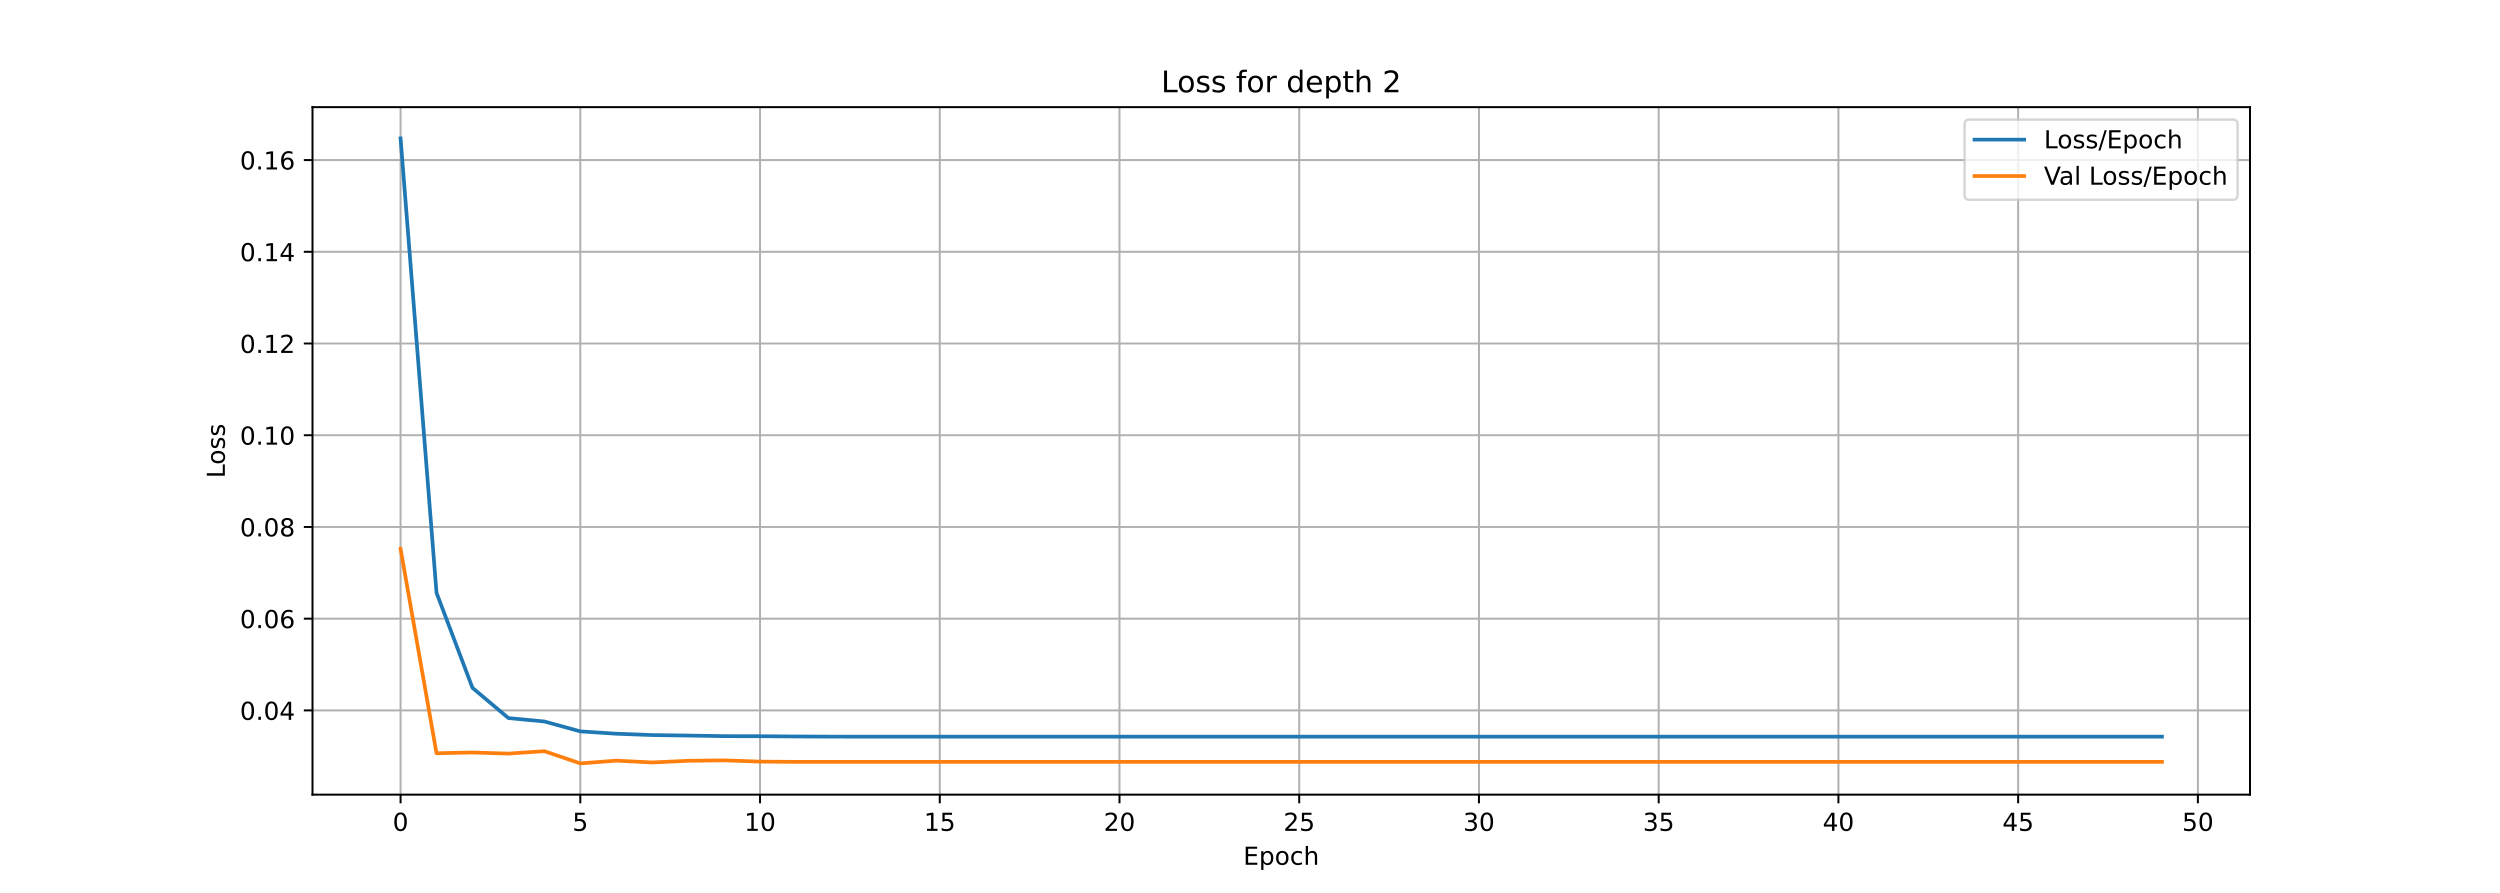
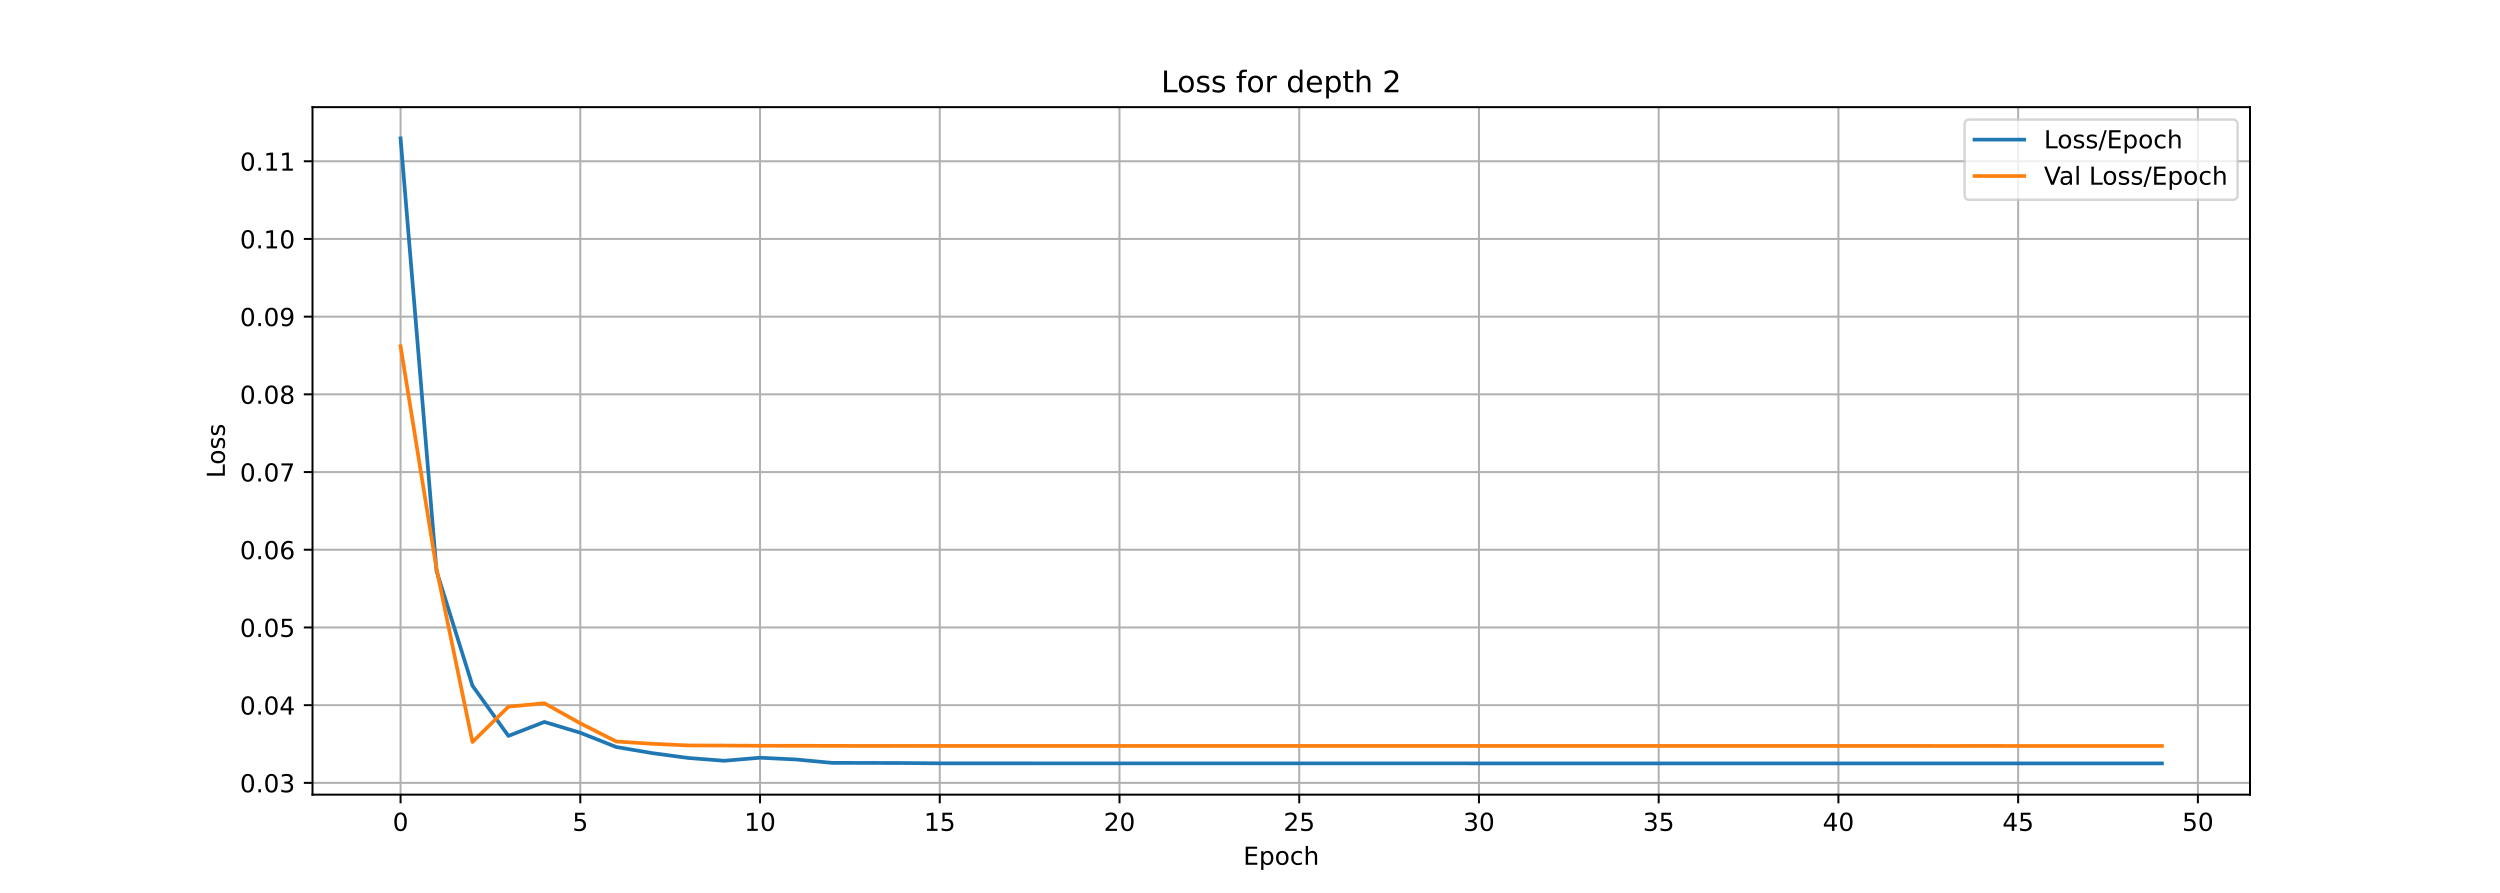
<svg xmlns="http://www.w3.org/2000/svg" xmlns:xlink="http://www.w3.org/1999/xlink" width="1008pt" height="360pt" viewBox="0 0 1008 360" version="1.1">
  <defs>
    <style type="text/css">*{stroke-linejoin: round; stroke-linecap: butt}</style>
  </defs>
  <g id="figure_1">
    <g id="patch_1">
      <path d="M 0 360  L 1008 360  L 1008 0  L 0 0  z " style="fill: #ffffff" />
    </g>
    <g id="axes_1">
      <g id="patch_2">
        <path d="M 126 320.4  L 907.2 320.4  L 907.2 43.2  L 126 43.2  z " style="fill: #ffffff" />
      </g>
      <g id="matplotlib.axis_1">
        <g id="xtick_1">
          <g id="line2d_1">
-             <path d="M 161.509 320.4  L 161.509 43.2  " clip-path="url(#p745e02b1ac)" style="fill: none; stroke: #b0b0b0; stroke-width: 0.8; stroke-linecap: square" />
+             <path d="M 161.509 320.4  L 161.509 43.2  " clip-path="url(#p7b2d367029)" style="fill: none; stroke: #b0b0b0; stroke-width: 0.8; stroke-linecap: square" />
          </g>
          <g id="line2d_2">
            <defs>
-               <path id="m4fbc76341f" d="M 0 0  L 0 3.5  " style="stroke: #000000; stroke-width: 0.8" />
+               <path id="m8c1af559a9" d="M 0 0  L 0 3.5  " style="stroke: #000000; stroke-width: 0.8" />
            </defs>
            <g>
-               <use xlink:href="#m4fbc76341f" x="161.509" y="320.4" style="stroke: #000000; stroke-width: 0.8" />
+               <use xlink:href="#m8c1af559a9" x="161.509" y="320.4" style="stroke: #000000; stroke-width: 0.8" />
            </g>
          </g>
          <g id="text_1">
            <g transform="translate(158.3278 334.9984) scale(0.1 -0.1)">
              <defs>
                <path id="DejaVuSans-30" d="M 2034 4250  Q 1547 4250 1301 3770  Q 1056 3291 1056 2328  Q 1056 1369 1301 889  Q 1547 409 2034 409  Q 2525 409 2770 889  Q 3016 1369 3016 2328  Q 3016 3291 2770 3770  Q 2525 4250 2034 4250  z M 2034 4750  Q 2819 4750 3233 4129  Q 3647 3509 3647 2328  Q 3647 1150 3233 529  Q 2819 -91 2034 -91  Q 1250 -91 836 529  Q 422 1150 422 2328  Q 422 3509 836 4129  Q 1250 4750 2034 4750  z " transform="scale(0.015625)" />
              </defs>
              <use xlink:href="#DejaVuSans-30" />
            </g>
          </g>
        </g>
        <g id="xtick_2">
          <g id="line2d_3">
-             <path d="M 233.977 320.4  L 233.977 43.2  " clip-path="url(#p745e02b1ac)" style="fill: none; stroke: #b0b0b0; stroke-width: 0.8; stroke-linecap: square" />
+             <path d="M 233.977 320.4  L 233.977 43.2  " clip-path="url(#p7b2d367029)" style="fill: none; stroke: #b0b0b0; stroke-width: 0.8; stroke-linecap: square" />
          </g>
          <g id="line2d_4">
            <g>
-               <use xlink:href="#m4fbc76341f" x="233.977" y="320.4" style="stroke: #000000; stroke-width: 0.8" />
+               <use xlink:href="#m8c1af559a9" x="233.977" y="320.4" style="stroke: #000000; stroke-width: 0.8" />
            </g>
          </g>
          <g id="text_2">
            <g transform="translate(230.7954 334.9984) scale(0.1 -0.1)">
              <defs>
                <path id="DejaVuSans-35" d="M 691 4666  L 3169 4666  L 3169 4134  L 1269 4134  L 1269 2991  Q 1406 3038 1543 3061  Q 1681 3084 1819 3084  Q 2600 3084 3056 2656  Q 3513 2228 3513 1497  Q 3513 744 3044 326  Q 2575 -91 1722 -91  Q 1428 -91 1123 -41  Q 819 9 494 109  L 494 744  Q 775 591 1075 516  Q 1375 441 1709 441  Q 2250 441 2565 725  Q 2881 1009 2881 1497  Q 2881 1984 2565 2268  Q 2250 2553 1709 2553  Q 1456 2553 1204 2497  Q 953 2441 691 2322  L 691 4666  z " transform="scale(0.015625)" />
              </defs>
              <use xlink:href="#DejaVuSans-35" />
            </g>
          </g>
        </g>
        <g id="xtick_3">
          <g id="line2d_5">
-             <path d="M 306.444 320.4  L 306.444 43.2  " clip-path="url(#p745e02b1ac)" style="fill: none; stroke: #b0b0b0; stroke-width: 0.8; stroke-linecap: square" />
+             <path d="M 306.444 320.4  L 306.444 43.2  " clip-path="url(#p7b2d367029)" style="fill: none; stroke: #b0b0b0; stroke-width: 0.8; stroke-linecap: square" />
          </g>
          <g id="line2d_6">
            <g>
-               <use xlink:href="#m4fbc76341f" x="306.444" y="320.4" style="stroke: #000000; stroke-width: 0.8" />
+               <use xlink:href="#m8c1af559a9" x="306.444" y="320.4" style="stroke: #000000; stroke-width: 0.8" />
            </g>
          </g>
          <g id="text_3">
            <g transform="translate(300.0817 334.9984) scale(0.1 -0.1)">
              <defs>
                <path id="DejaVuSans-31" d="M 794 531  L 1825 531  L 1825 4091  L 703 3866  L 703 4441  L 1819 4666  L 2450 4666  L 2450 531  L 3481 531  L 3481 0  L 794 0  L 794 531  z " transform="scale(0.015625)" />
              </defs>
              <use xlink:href="#DejaVuSans-31" />
              <use xlink:href="#DejaVuSans-30" x="63.623" />
            </g>
          </g>
        </g>
        <g id="xtick_4">
          <g id="line2d_7">
-             <path d="M 378.912 320.4  L 378.912 43.2  " clip-path="url(#p745e02b1ac)" style="fill: none; stroke: #b0b0b0; stroke-width: 0.8; stroke-linecap: square" />
+             <path d="M 378.912 320.4  L 378.912 43.2  " clip-path="url(#p7b2d367029)" style="fill: none; stroke: #b0b0b0; stroke-width: 0.8; stroke-linecap: square" />
          </g>
          <g id="line2d_8">
            <g>
-               <use xlink:href="#m4fbc76341f" x="378.912" y="320.4" style="stroke: #000000; stroke-width: 0.8" />
+               <use xlink:href="#m8c1af559a9" x="378.912" y="320.4" style="stroke: #000000; stroke-width: 0.8" />
            </g>
          </g>
          <g id="text_4">
            <g transform="translate(372.5492 334.9984) scale(0.1 -0.1)">
              <use xlink:href="#DejaVuSans-31" />
              <use xlink:href="#DejaVuSans-35" x="63.623" />
            </g>
          </g>
        </g>
        <g id="xtick_5">
          <g id="line2d_9">
-             <path d="M 451.379 320.4  L 451.379 43.2  " clip-path="url(#p745e02b1ac)" style="fill: none; stroke: #b0b0b0; stroke-width: 0.8; stroke-linecap: square" />
+             <path d="M 451.379 320.4  L 451.379 43.2  " clip-path="url(#p7b2d367029)" style="fill: none; stroke: #b0b0b0; stroke-width: 0.8; stroke-linecap: square" />
          </g>
          <g id="line2d_10">
            <g>
-               <use xlink:href="#m4fbc76341f" x="451.379" y="320.4" style="stroke: #000000; stroke-width: 0.8" />
+               <use xlink:href="#m8c1af559a9" x="451.379" y="320.4" style="stroke: #000000; stroke-width: 0.8" />
            </g>
          </g>
          <g id="text_5">
            <g transform="translate(445.0167 334.9984) scale(0.1 -0.1)">
              <defs>
                <path id="DejaVuSans-32" d="M 1228 531  L 3431 531  L 3431 0  L 469 0  L 469 531  Q 828 903 1448 1529  Q 2069 2156 2228 2338  Q 2531 2678 2651 2914  Q 2772 3150 2772 3378  Q 2772 3750 2511 3984  Q 2250 4219 1831 4219  Q 1534 4219 1204 4116  Q 875 4013 500 3803  L 500 4441  Q 881 4594 1212 4672  Q 1544 4750 1819 4750  Q 2544 4750 2975 4387  Q 3406 4025 3406 3419  Q 3406 3131 3298 2873  Q 3191 2616 2906 2266  Q 2828 2175 2409 1742  Q 1991 1309 1228 531  z " transform="scale(0.015625)" />
              </defs>
              <use xlink:href="#DejaVuSans-32" />
              <use xlink:href="#DejaVuSans-30" x="63.623" />
            </g>
          </g>
        </g>
        <g id="xtick_6">
          <g id="line2d_11">
-             <path d="M 523.847 320.4  L 523.847 43.2  " clip-path="url(#p745e02b1ac)" style="fill: none; stroke: #b0b0b0; stroke-width: 0.8; stroke-linecap: square" />
+             <path d="M 523.847 320.4  L 523.847 43.2  " clip-path="url(#p7b2d367029)" style="fill: none; stroke: #b0b0b0; stroke-width: 0.8; stroke-linecap: square" />
          </g>
          <g id="line2d_12">
            <g>
-               <use xlink:href="#m4fbc76341f" x="523.847" y="320.4" style="stroke: #000000; stroke-width: 0.8" />
+               <use xlink:href="#m8c1af559a9" x="523.847" y="320.4" style="stroke: #000000; stroke-width: 0.8" />
            </g>
          </g>
          <g id="text_6">
            <g transform="translate(517.4843 334.9984) scale(0.1 -0.1)">
              <use xlink:href="#DejaVuSans-32" />
              <use xlink:href="#DejaVuSans-35" x="63.623" />
            </g>
          </g>
        </g>
        <g id="xtick_7">
          <g id="line2d_13">
-             <path d="M 596.314 320.4  L 596.314 43.2  " clip-path="url(#p745e02b1ac)" style="fill: none; stroke: #b0b0b0; stroke-width: 0.8; stroke-linecap: square" />
+             <path d="M 596.314 320.4  L 596.314 43.2  " clip-path="url(#p7b2d367029)" style="fill: none; stroke: #b0b0b0; stroke-width: 0.8; stroke-linecap: square" />
          </g>
          <g id="line2d_14">
            <g>
-               <use xlink:href="#m4fbc76341f" x="596.314" y="320.4" style="stroke: #000000; stroke-width: 0.8" />
+               <use xlink:href="#m8c1af559a9" x="596.314" y="320.4" style="stroke: #000000; stroke-width: 0.8" />
            </g>
          </g>
          <g id="text_7">
            <g transform="translate(589.9518 334.9984) scale(0.1 -0.1)">
              <defs>
                <path id="DejaVuSans-33" d="M 2597 2516  Q 3050 2419 3304 2112  Q 3559 1806 3559 1356  Q 3559 666 3084 287  Q 2609 -91 1734 -91  Q 1441 -91 1130 -33  Q 819 25 488 141  L 488 750  Q 750 597 1062 519  Q 1375 441 1716 441  Q 2309 441 2620 675  Q 2931 909 2931 1356  Q 2931 1769 2642 2001  Q 2353 2234 1838 2234  L 1294 2234  L 1294 2753  L 1863 2753  Q 2328 2753 2575 2939  Q 2822 3125 2822 3475  Q 2822 3834 2567 4026  Q 2313 4219 1838 4219  Q 1578 4219 1281 4162  Q 984 4106 628 3988  L 628 4550  Q 988 4650 1302 4700  Q 1616 4750 1894 4750  Q 2613 4750 3031 4423  Q 3450 4097 3450 3541  Q 3450 3153 3228 2886  Q 3006 2619 2597 2516  z " transform="scale(0.015625)" />
              </defs>
              <use xlink:href="#DejaVuSans-33" />
              <use xlink:href="#DejaVuSans-30" x="63.623" />
            </g>
          </g>
        </g>
        <g id="xtick_8">
          <g id="line2d_15">
-             <path d="M 668.782 320.4  L 668.782 43.2  " clip-path="url(#p745e02b1ac)" style="fill: none; stroke: #b0b0b0; stroke-width: 0.8; stroke-linecap: square" />
+             <path d="M 668.782 320.4  L 668.782 43.2  " clip-path="url(#p7b2d367029)" style="fill: none; stroke: #b0b0b0; stroke-width: 0.8; stroke-linecap: square" />
          </g>
          <g id="line2d_16">
            <g>
-               <use xlink:href="#m4fbc76341f" x="668.782" y="320.4" style="stroke: #000000; stroke-width: 0.8" />
+               <use xlink:href="#m8c1af559a9" x="668.782" y="320.4" style="stroke: #000000; stroke-width: 0.8" />
            </g>
          </g>
          <g id="text_8">
            <g transform="translate(662.4193 334.9984) scale(0.1 -0.1)">
              <use xlink:href="#DejaVuSans-33" />
              <use xlink:href="#DejaVuSans-35" x="63.623" />
            </g>
          </g>
        </g>
        <g id="xtick_9">
          <g id="line2d_17">
-             <path d="M 741.249 320.4  L 741.249 43.2  " clip-path="url(#p745e02b1ac)" style="fill: none; stroke: #b0b0b0; stroke-width: 0.8; stroke-linecap: square" />
+             <path d="M 741.249 320.4  L 741.249 43.2  " clip-path="url(#p7b2d367029)" style="fill: none; stroke: #b0b0b0; stroke-width: 0.8; stroke-linecap: square" />
          </g>
          <g id="line2d_18">
            <g>
-               <use xlink:href="#m4fbc76341f" x="741.249" y="320.4" style="stroke: #000000; stroke-width: 0.8" />
+               <use xlink:href="#m8c1af559a9" x="741.249" y="320.4" style="stroke: #000000; stroke-width: 0.8" />
            </g>
          </g>
          <g id="text_9">
            <g transform="translate(734.8869 334.9984) scale(0.1 -0.1)">
              <defs>
                <path id="DejaVuSans-34" d="M 2419 4116  L 825 1625  L 2419 1625  L 2419 4116  z M 2253 4666  L 3047 4666  L 3047 1625  L 3713 1625  L 3713 1100  L 3047 1100  L 3047 0  L 2419 0  L 2419 1100  L 313 1100  L 313 1709  L 2253 4666  z " transform="scale(0.015625)" />
              </defs>
              <use xlink:href="#DejaVuSans-34" />
              <use xlink:href="#DejaVuSans-30" x="63.623" />
            </g>
          </g>
        </g>
        <g id="xtick_10">
          <g id="line2d_19">
-             <path d="M 813.717 320.4  L 813.717 43.2  " clip-path="url(#p745e02b1ac)" style="fill: none; stroke: #b0b0b0; stroke-width: 0.8; stroke-linecap: square" />
+             <path d="M 813.717 320.4  L 813.717 43.2  " clip-path="url(#p7b2d367029)" style="fill: none; stroke: #b0b0b0; stroke-width: 0.8; stroke-linecap: square" />
          </g>
          <g id="line2d_20">
            <g>
-               <use xlink:href="#m4fbc76341f" x="813.717" y="320.4" style="stroke: #000000; stroke-width: 0.8" />
+               <use xlink:href="#m8c1af559a9" x="813.717" y="320.4" style="stroke: #000000; stroke-width: 0.8" />
            </g>
          </g>
          <g id="text_10">
            <g transform="translate(807.3544 334.9984) scale(0.1 -0.1)">
              <use xlink:href="#DejaVuSans-34" />
              <use xlink:href="#DejaVuSans-35" x="63.623" />
            </g>
          </g>
        </g>
        <g id="xtick_11">
          <g id="line2d_21">
-             <path d="M 886.184 320.4  L 886.184 43.2  " clip-path="url(#p745e02b1ac)" style="fill: none; stroke: #b0b0b0; stroke-width: 0.8; stroke-linecap: square" />
+             <path d="M 886.184 320.4  L 886.184 43.2  " clip-path="url(#p7b2d367029)" style="fill: none; stroke: #b0b0b0; stroke-width: 0.8; stroke-linecap: square" />
          </g>
          <g id="line2d_22">
            <g>
-               <use xlink:href="#m4fbc76341f" x="886.184" y="320.4" style="stroke: #000000; stroke-width: 0.8" />
+               <use xlink:href="#m8c1af559a9" x="886.184" y="320.4" style="stroke: #000000; stroke-width: 0.8" />
            </g>
          </g>
          <g id="text_11">
            <g transform="translate(879.8219 334.9984) scale(0.1 -0.1)">
              <use xlink:href="#DejaVuSans-35" />
              <use xlink:href="#DejaVuSans-30" x="63.623" />
            </g>
          </g>
        </g>
        <g id="text_12">
          <g transform="translate(501.2891 348.6766) scale(0.1 -0.1)">
            <defs>
              <path id="DejaVuSans-45" d="M 628 4666  L 3578 4666  L 3578 4134  L 1259 4134  L 1259 2753  L 3481 2753  L 3481 2222  L 1259 2222  L 1259 531  L 3634 531  L 3634 0  L 628 0  L 628 4666  z " transform="scale(0.015625)" />
              <path id="DejaVuSans-70" d="M 1159 525  L 1159 -1331  L 581 -1331  L 581 3500  L 1159 3500  L 1159 2969  Q 1341 3281 1617 3432  Q 1894 3584 2278 3584  Q 2916 3584 3314 3078  Q 3713 2572 3713 1747  Q 3713 922 3314 415  Q 2916 -91 2278 -91  Q 1894 -91 1617 61  Q 1341 213 1159 525  z M 3116 1747  Q 3116 2381 2855 2742  Q 2594 3103 2138 3103  Q 1681 3103 1420 2742  Q 1159 2381 1159 1747  Q 1159 1113 1420 752  Q 1681 391 2138 391  Q 2594 391 2855 752  Q 3116 1113 3116 1747  z " transform="scale(0.015625)" />
              <path id="DejaVuSans-6f" d="M 1959 3097  Q 1497 3097 1228 2736  Q 959 2375 959 1747  Q 959 1119 1226 758  Q 1494 397 1959 397  Q 2419 397 2687 759  Q 2956 1122 2956 1747  Q 2956 2369 2687 2733  Q 2419 3097 1959 3097  z M 1959 3584  Q 2709 3584 3137 3096  Q 3566 2609 3566 1747  Q 3566 888 3137 398  Q 2709 -91 1959 -91  Q 1206 -91 779 398  Q 353 888 353 1747  Q 353 2609 779 3096  Q 1206 3584 1959 3584  z " transform="scale(0.015625)" />
              <path id="DejaVuSans-63" d="M 3122 3366  L 3122 2828  Q 2878 2963 2633 3030  Q 2388 3097 2138 3097  Q 1578 3097 1268 2742  Q 959 2388 959 1747  Q 959 1106 1268 751  Q 1578 397 2138 397  Q 2388 397 2633 464  Q 2878 531 3122 666  L 3122 134  Q 2881 22 2623 -34  Q 2366 -91 2075 -91  Q 1284 -91 818 406  Q 353 903 353 1747  Q 353 2603 823 3093  Q 1294 3584 2113 3584  Q 2378 3584 2631 3529  Q 2884 3475 3122 3366  z " transform="scale(0.015625)" />
              <path id="DejaVuSans-68" d="M 3513 2113  L 3513 0  L 2938 0  L 2938 2094  Q 2938 2591 2744 2837  Q 2550 3084 2163 3084  Q 1697 3084 1428 2787  Q 1159 2491 1159 1978  L 1159 0  L 581 0  L 581 4863  L 1159 4863  L 1159 2956  Q 1366 3272 1645 3428  Q 1925 3584 2291 3584  Q 2894 3584 3203 3211  Q 3513 2838 3513 2113  z " transform="scale(0.015625)" />
            </defs>
            <use xlink:href="#DejaVuSans-45" />
            <use xlink:href="#DejaVuSans-70" x="63.184" />
            <use xlink:href="#DejaVuSans-6f" x="126.66" />
            <use xlink:href="#DejaVuSans-63" x="187.842" />
            <use xlink:href="#DejaVuSans-68" x="242.822" />
          </g>
        </g>
      </g>
      <g id="matplotlib.axis_2">
        <g id="ytick_1">
          <g id="line2d_23">
-             <path d="M 126 286.439  L 907.2 286.439  " clip-path="url(#p745e02b1ac)" style="fill: none; stroke: #b0b0b0; stroke-width: 0.8; stroke-linecap: square" />
+             <path d="M 126 315.651  L 907.2 315.651  " clip-path="url(#p7b2d367029)" style="fill: none; stroke: #b0b0b0; stroke-width: 0.8; stroke-linecap: square" />
          </g>
          <g id="line2d_24">
            <defs>
-               <path id="m978f2c2813" d="M 0 0  L -3.5 0  " style="stroke: #000000; stroke-width: 0.8" />
+               <path id="mfacfd5d65e" d="M 0 0  L -3.5 0  " style="stroke: #000000; stroke-width: 0.8" />
            </defs>
            <g>
-               <use xlink:href="#m978f2c2813" x="126" y="286.439" style="stroke: #000000; stroke-width: 0.8" />
+               <use xlink:href="#mfacfd5d65e" x="126" y="315.651" style="stroke: #000000; stroke-width: 0.8" />
            </g>
          </g>
          <g id="text_13">
-             <g transform="translate(96.73438 290.2381) scale(0.1 -0.1)">
+             <g transform="translate(96.73438 319.4507) scale(0.1 -0.1)">
              <defs>
                <path id="DejaVuSans-2e" d="M 684 794  L 1344 794  L 1344 0  L 684 0  L 684 794  z " transform="scale(0.015625)" />
              </defs>
              <use xlink:href="#DejaVuSans-30" />
              <use xlink:href="#DejaVuSans-2e" x="63.623" />
              <use xlink:href="#DejaVuSans-30" x="95.41" />
-               <use xlink:href="#DejaVuSans-34" x="159.033" />
+               <use xlink:href="#DejaVuSans-33" x="159.033" />
            </g>
          </g>
        </g>
        <g id="ytick_2">
          <g id="line2d_25">
-             <path d="M 126 249.454  L 907.2 249.454  " clip-path="url(#p745e02b1ac)" style="fill: none; stroke: #b0b0b0; stroke-width: 0.8; stroke-linecap: square" />
+             <path d="M 126 284.322  L 907.2 284.322  " clip-path="url(#p7b2d367029)" style="fill: none; stroke: #b0b0b0; stroke-width: 0.8; stroke-linecap: square" />
          </g>
          <g id="line2d_26">
            <g>
-               <use xlink:href="#m978f2c2813" x="126" y="249.454" style="stroke: #000000; stroke-width: 0.8" />
+               <use xlink:href="#mfacfd5d65e" x="126" y="284.322" style="stroke: #000000; stroke-width: 0.8" />
            </g>
          </g>
          <g id="text_14">
-             <g transform="translate(96.73438 253.2537) scale(0.1 -0.1)">
-               <defs>
-                 <path id="DejaVuSans-36" d="M 2113 2584  Q 1688 2584 1439 2293  Q 1191 2003 1191 1497  Q 1191 994 1439 701  Q 1688 409 2113 409  Q 2538 409 2786 701  Q 3034 994 3034 1497  Q 3034 2003 2786 2293  Q 2538 2584 2113 2584  z M 3366 4563  L 3366 3988  Q 3128 4100 2886 4159  Q 2644 4219 2406 4219  Q 1781 4219 1451 3797  Q 1122 3375 1075 2522  Q 1259 2794 1537 2939  Q 1816 3084 2150 3084  Q 2853 3084 3261 2657  Q 3669 2231 3669 1497  Q 3669 778 3244 343  Q 2819 -91 2113 -91  Q 1303 -91 875 529  Q 447 1150 447 2328  Q 447 3434 972 4092  Q 1497 4750 2381 4750  Q 2619 4750 2861 4703  Q 3103 4656 3366 4563  z " transform="scale(0.015625)" />
-               </defs>
-               <use xlink:href="#DejaVuSans-30" />
-               <use xlink:href="#DejaVuSans-2e" x="63.623" />
-               <use xlink:href="#DejaVuSans-30" x="95.41" />
-               <use xlink:href="#DejaVuSans-36" x="159.033" />
+             <g transform="translate(96.73438 288.1212) scale(0.1 -0.1)">
+               <use xlink:href="#DejaVuSans-30" />
+               <use xlink:href="#DejaVuSans-2e" x="63.623" />
+               <use xlink:href="#DejaVuSans-30" x="95.41" />
+               <use xlink:href="#DejaVuSans-34" x="159.033" />
            </g>
          </g>
        </g>
        <g id="ytick_3">
          <g id="line2d_27">
-             <path d="M 126 212.47  L 907.2 212.47  " clip-path="url(#p745e02b1ac)" style="fill: none; stroke: #b0b0b0; stroke-width: 0.8; stroke-linecap: square" />
+             <path d="M 126 252.993  L 907.2 252.993  " clip-path="url(#p7b2d367029)" style="fill: none; stroke: #b0b0b0; stroke-width: 0.8; stroke-linecap: square" />
          </g>
          <g id="line2d_28">
            <g>
-               <use xlink:href="#m978f2c2813" x="126" y="212.47" style="stroke: #000000; stroke-width: 0.8" />
+               <use xlink:href="#mfacfd5d65e" x="126" y="252.993" style="stroke: #000000; stroke-width: 0.8" />
            </g>
          </g>
          <g id="text_15">
-             <g transform="translate(96.73438 216.2693) scale(0.1 -0.1)">
-               <defs>
-                 <path id="DejaVuSans-38" d="M 2034 2216  Q 1584 2216 1326 1975  Q 1069 1734 1069 1313  Q 1069 891 1326 650  Q 1584 409 2034 409  Q 2484 409 2743 651  Q 3003 894 3003 1313  Q 3003 1734 2745 1975  Q 2488 2216 2034 2216  z M 1403 2484  Q 997 2584 770 2862  Q 544 3141 544 3541  Q 544 4100 942 4425  Q 1341 4750 2034 4750  Q 2731 4750 3128 4425  Q 3525 4100 3525 3541  Q 3525 3141 3298 2862  Q 3072 2584 2669 2484  Q 3125 2378 3379 2068  Q 3634 1759 3634 1313  Q 3634 634 3220 271  Q 2806 -91 2034 -91  Q 1263 -91 848 271  Q 434 634 434 1313  Q 434 1759 690 2068  Q 947 2378 1403 2484  z M 1172 3481  Q 1172 3119 1398 2916  Q 1625 2713 2034 2713  Q 2441 2713 2670 2916  Q 2900 3119 2900 3481  Q 2900 3844 2670 4047  Q 2441 4250 2034 4250  Q 1625 4250 1398 4047  Q 1172 3844 1172 3481  z " transform="scale(0.015625)" />
-               </defs>
-               <use xlink:href="#DejaVuSans-30" />
-               <use xlink:href="#DejaVuSans-2e" x="63.623" />
-               <use xlink:href="#DejaVuSans-30" x="95.41" />
-               <use xlink:href="#DejaVuSans-38" x="159.033" />
+             <g transform="translate(96.73438 256.7918) scale(0.1 -0.1)">
+               <use xlink:href="#DejaVuSans-30" />
+               <use xlink:href="#DejaVuSans-2e" x="63.623" />
+               <use xlink:href="#DejaVuSans-30" x="95.41" />
+               <use xlink:href="#DejaVuSans-35" x="159.033" />
            </g>
          </g>
        </g>
        <g id="ytick_4">
          <g id="line2d_29">
-             <path d="M 126 175.486  L 907.2 175.486  " clip-path="url(#p745e02b1ac)" style="fill: none; stroke: #b0b0b0; stroke-width: 0.8; stroke-linecap: square" />
+             <path d="M 126 221.663  L 907.2 221.663  " clip-path="url(#p7b2d367029)" style="fill: none; stroke: #b0b0b0; stroke-width: 0.8; stroke-linecap: square" />
          </g>
          <g id="line2d_30">
            <g>
-               <use xlink:href="#m978f2c2813" x="126" y="175.486" style="stroke: #000000; stroke-width: 0.8" />
+               <use xlink:href="#mfacfd5d65e" x="126" y="221.663" style="stroke: #000000; stroke-width: 0.8" />
            </g>
          </g>
          <g id="text_16">
-             <g transform="translate(96.73438 179.285) scale(0.1 -0.1)">
+             <g transform="translate(96.73438 225.4624) scale(0.1 -0.1)">
+               <defs>
+                 <path id="DejaVuSans-36" d="M 2113 2584  Q 1688 2584 1439 2293  Q 1191 2003 1191 1497  Q 1191 994 1439 701  Q 1688 409 2113 409  Q 2538 409 2786 701  Q 3034 994 3034 1497  Q 3034 2003 2786 2293  Q 2538 2584 2113 2584  z M 3366 4563  L 3366 3988  Q 3128 4100 2886 4159  Q 2644 4219 2406 4219  Q 1781 4219 1451 3797  Q 1122 3375 1075 2522  Q 1259 2794 1537 2939  Q 1816 3084 2150 3084  Q 2853 3084 3261 2657  Q 3669 2231 3669 1497  Q 3669 778 3244 343  Q 2819 -91 2113 -91  Q 1303 -91 875 529  Q 447 1150 447 2328  Q 447 3434 972 4092  Q 1497 4750 2381 4750  Q 2619 4750 2861 4703  Q 3103 4656 3366 4563  z " transform="scale(0.015625)" />
+               </defs>
+               <use xlink:href="#DejaVuSans-30" />
+               <use xlink:href="#DejaVuSans-2e" x="63.623" />
+               <use xlink:href="#DejaVuSans-30" x="95.41" />
+               <use xlink:href="#DejaVuSans-36" x="159.033" />
+             </g>
+           </g>
+         </g>
+         <g id="ytick_5">
+           <g id="line2d_31">
+             <path d="M 126 190.334  L 907.2 190.334  " clip-path="url(#p7b2d367029)" style="fill: none; stroke: #b0b0b0; stroke-width: 0.8; stroke-linecap: square" />
+           </g>
+           <g id="line2d_32">
+             <g>
+               <use xlink:href="#mfacfd5d65e" x="126" y="190.334" style="stroke: #000000; stroke-width: 0.8" />
+             </g>
+           </g>
+           <g id="text_17">
+             <g transform="translate(96.73438 194.1329) scale(0.1 -0.1)">
+               <defs>
+                 <path id="DejaVuSans-37" d="M 525 4666  L 3525 4666  L 3525 4397  L 1831 0  L 1172 0  L 2766 4134  L 525 4134  L 525 4666  z " transform="scale(0.015625)" />
+               </defs>
+               <use xlink:href="#DejaVuSans-30" />
+               <use xlink:href="#DejaVuSans-2e" x="63.623" />
+               <use xlink:href="#DejaVuSans-30" x="95.41" />
+               <use xlink:href="#DejaVuSans-37" x="159.033" />
+             </g>
+           </g>
+         </g>
+         <g id="ytick_6">
+           <g id="line2d_33">
+             <path d="M 126 159.004  L 907.2 159.004  " clip-path="url(#p7b2d367029)" style="fill: none; stroke: #b0b0b0; stroke-width: 0.8; stroke-linecap: square" />
+           </g>
+           <g id="line2d_34">
+             <g>
+               <use xlink:href="#mfacfd5d65e" x="126" y="159.004" style="stroke: #000000; stroke-width: 0.8" />
+             </g>
+           </g>
+           <g id="text_18">
+             <g transform="translate(96.73438 162.8035) scale(0.1 -0.1)">
+               <defs>
+                 <path id="DejaVuSans-38" d="M 2034 2216  Q 1584 2216 1326 1975  Q 1069 1734 1069 1313  Q 1069 891 1326 650  Q 1584 409 2034 409  Q 2484 409 2743 651  Q 3003 894 3003 1313  Q 3003 1734 2745 1975  Q 2488 2216 2034 2216  z M 1403 2484  Q 997 2584 770 2862  Q 544 3141 544 3541  Q 544 4100 942 4425  Q 1341 4750 2034 4750  Q 2731 4750 3128 4425  Q 3525 4100 3525 3541  Q 3525 3141 3298 2862  Q 3072 2584 2669 2484  Q 3125 2378 3379 2068  Q 3634 1759 3634 1313  Q 3634 634 3220 271  Q 2806 -91 2034 -91  Q 1263 -91 848 271  Q 434 634 434 1313  Q 434 1759 690 2068  Q 947 2378 1403 2484  z M 1172 3481  Q 1172 3119 1398 2916  Q 1625 2713 2034 2713  Q 2441 2713 2670 2916  Q 2900 3119 2900 3481  Q 2900 3844 2670 4047  Q 2441 4250 2034 4250  Q 1625 4250 1398 4047  Q 1172 3844 1172 3481  z " transform="scale(0.015625)" />
+               </defs>
+               <use xlink:href="#DejaVuSans-30" />
+               <use xlink:href="#DejaVuSans-2e" x="63.623" />
+               <use xlink:href="#DejaVuSans-30" x="95.41" />
+               <use xlink:href="#DejaVuSans-38" x="159.033" />
+             </g>
+           </g>
+         </g>
+         <g id="ytick_7">
+           <g id="line2d_35">
+             <path d="M 126 127.675  L 907.2 127.675  " clip-path="url(#p7b2d367029)" style="fill: none; stroke: #b0b0b0; stroke-width: 0.8; stroke-linecap: square" />
+           </g>
+           <g id="line2d_36">
+             <g>
+               <use xlink:href="#mfacfd5d65e" x="126" y="127.675" style="stroke: #000000; stroke-width: 0.8" />
+             </g>
+           </g>
+           <g id="text_19">
+             <g transform="translate(96.73438 131.4741) scale(0.1 -0.1)">
+               <defs>
+                 <path id="DejaVuSans-39" d="M 703 97  L 703 672  Q 941 559 1184 500  Q 1428 441 1663 441  Q 2288 441 2617 861  Q 2947 1281 2994 2138  Q 2813 1869 2534 1725  Q 2256 1581 1919 1581  Q 1219 1581 811 2004  Q 403 2428 403 3163  Q 403 3881 828 4315  Q 1253 4750 1959 4750  Q 2769 4750 3195 4129  Q 3622 3509 3622 2328  Q 3622 1225 3098 567  Q 2575 -91 1691 -91  Q 1453 -91 1209 -44  Q 966 3 703 97  z M 1959 2075  Q 2384 2075 2632 2365  Q 2881 2656 2881 3163  Q 2881 3666 2632 3958  Q 2384 4250 1959 4250  Q 1534 4250 1286 3958  Q 1038 3666 1038 3163  Q 1038 2656 1286 2365  Q 1534 2075 1959 2075  z " transform="scale(0.015625)" />
+               </defs>
+               <use xlink:href="#DejaVuSans-30" />
+               <use xlink:href="#DejaVuSans-2e" x="63.623" />
+               <use xlink:href="#DejaVuSans-30" x="95.41" />
+               <use xlink:href="#DejaVuSans-39" x="159.033" />
+             </g>
+           </g>
+         </g>
+         <g id="ytick_8">
+           <g id="line2d_37">
+             <path d="M 126 96.345  L 907.2 96.345  " clip-path="url(#p7b2d367029)" style="fill: none; stroke: #b0b0b0; stroke-width: 0.8; stroke-linecap: square" />
+           </g>
+           <g id="line2d_38">
+             <g>
+               <use xlink:href="#mfacfd5d65e" x="126" y="96.345" style="stroke: #000000; stroke-width: 0.8" />
+             </g>
+           </g>
+           <g id="text_20">
+             <g transform="translate(96.73438 100.1446) scale(0.1 -0.1)">
              <use xlink:href="#DejaVuSans-30" />
              <use xlink:href="#DejaVuSans-2e" x="63.623" />
              <use xlink:href="#DejaVuSans-31" x="95.41" />
              <use xlink:href="#DejaVuSans-30" x="159.033" />
            </g>
          </g>
        </g>
-         <g id="ytick_5">
-           <g id="line2d_31">
-             <path d="M 126 138.501  L 907.2 138.501  " clip-path="url(#p745e02b1ac)" style="fill: none; stroke: #b0b0b0; stroke-width: 0.8; stroke-linecap: square" />
-           </g>
-           <g id="line2d_32">
-             <g>
-               <use xlink:href="#m978f2c2813" x="126" y="138.501" style="stroke: #000000; stroke-width: 0.8" />
-             </g>
-           </g>
-           <g id="text_17">
-             <g transform="translate(96.73438 142.3006) scale(0.1 -0.1)">
+         <g id="ytick_9">
+           <g id="line2d_39">
+             <path d="M 126 65.016  L 907.2 65.016  " clip-path="url(#p7b2d367029)" style="fill: none; stroke: #b0b0b0; stroke-width: 0.8; stroke-linecap: square" />
+           </g>
+           <g id="line2d_40">
+             <g>
+               <use xlink:href="#mfacfd5d65e" x="126" y="65.016" style="stroke: #000000; stroke-width: 0.8" />
+             </g>
+           </g>
+           <g id="text_21">
+             <g transform="translate(96.73438 68.8152) scale(0.1 -0.1)">
              <use xlink:href="#DejaVuSans-30" />
              <use xlink:href="#DejaVuSans-2e" x="63.623" />
              <use xlink:href="#DejaVuSans-31" x="95.41" />
-               <use xlink:href="#DejaVuSans-32" x="159.033" />
-             </g>
-           </g>
-         </g>
-         <g id="ytick_6">
-           <g id="line2d_33">
-             <path d="M 126 101.517  L 907.2 101.517  " clip-path="url(#p745e02b1ac)" style="fill: none; stroke: #b0b0b0; stroke-width: 0.8; stroke-linecap: square" />
-           </g>
-           <g id="line2d_34">
-             <g>
-               <use xlink:href="#m978f2c2813" x="126" y="101.517" style="stroke: #000000; stroke-width: 0.8" />
-             </g>
-           </g>
-           <g id="text_18">
-             <g transform="translate(96.73438 105.3162) scale(0.1 -0.1)">
-               <use xlink:href="#DejaVuSans-30" />
-               <use xlink:href="#DejaVuSans-2e" x="63.623" />
-               <use xlink:href="#DejaVuSans-31" x="95.41" />
-               <use xlink:href="#DejaVuSans-34" x="159.033" />
-             </g>
-           </g>
-         </g>
-         <g id="ytick_7">
-           <g id="line2d_35">
-             <path d="M 126 64.533  L 907.2 64.533  " clip-path="url(#p745e02b1ac)" style="fill: none; stroke: #b0b0b0; stroke-width: 0.8; stroke-linecap: square" />
-           </g>
-           <g id="line2d_36">
-             <g>
-               <use xlink:href="#m978f2c2813" x="126" y="64.533" style="stroke: #000000; stroke-width: 0.8" />
-             </g>
-           </g>
-           <g id="text_19">
-             <g transform="translate(96.73438 68.33188) scale(0.1 -0.1)">
-               <use xlink:href="#DejaVuSans-30" />
-               <use xlink:href="#DejaVuSans-2e" x="63.623" />
-               <use xlink:href="#DejaVuSans-31" x="95.41" />
-               <use xlink:href="#DejaVuSans-36" x="159.033" />
-             </g>
-           </g>
-         </g>
-         <g id="text_20">
+               <use xlink:href="#DejaVuSans-31" x="159.033" />
+             </g>
+           </g>
+         </g>
+         <g id="text_22">
          <g transform="translate(90.65469 192.7672) rotate(-90) scale(0.1 -0.1)">
            <defs>
              <path id="DejaVuSans-4c" d="M 628 4666  L 1259 4666  L 1259 531  L 3531 531  L 3531 0  L 628 0  L 628 4666  z " transform="scale(0.015625)" />
              <path id="DejaVuSans-73" d="M 2834 3397  L 2834 2853  Q 2591 2978 2328 3040  Q 2066 3103 1784 3103  Q 1356 3103 1142 2972  Q 928 2841 928 2578  Q 928 2378 1081 2264  Q 1234 2150 1697 2047  L 1894 2003  Q 2506 1872 2764 1633  Q 3022 1394 3022 966  Q 3022 478 2636 193  Q 2250 -91 1575 -91  Q 1294 -91 989 -36  Q 684 19 347 128  L 347 722  Q 666 556 975 473  Q 1284 391 1588 391  Q 1994 391 2212 530  Q 2431 669 2431 922  Q 2431 1156 2273 1281  Q 2116 1406 1581 1522  L 1381 1569  Q 847 1681 609 1914  Q 372 2147 372 2553  Q 372 3047 722 3315  Q 1072 3584 1716 3584  Q 2034 3584 2315 3537  Q 2597 3491 2834 3397  z " transform="scale(0.015625)" />
            </defs>
            <use xlink:href="#DejaVuSans-4c" />
            <use xlink:href="#DejaVuSans-6f" x="53.963" />
            <use xlink:href="#DejaVuSans-73" x="115.145" />
            <use xlink:href="#DejaVuSans-73" x="167.244" />
          </g>
        </g>
      </g>
-       <g id="line2d_37">
-         <path d="M 161.509 55.8  L 176.003 238.992  L 190.496 277.338  L 204.99 289.533  L 219.483 290.901  L 233.977 294.893  L 248.47 295.839  L 262.964 296.382  L 277.457 296.575  L 291.951 296.815  L 306.444 296.845  L 320.938 296.946  L 335.431 297.012  L 349.925 297.016  L 364.418 297.018  L 378.912 297.023  L 393.405 297.024  L 407.899 297.024  L 422.392 297.024  L 436.886 297.024  L 451.379 297.024  L 465.873 297.025  L 480.366 297.025  L 494.86 297.026  L 509.353 297.025  L 523.847 297.026  L 538.34 297.026  L 552.834 297.026  L 567.327 297.027  L 581.821 297.027  L 596.314 297.027  L 610.808 297.027  L 625.301 297.028  L 639.795 297.028  L 654.288 297.028  L 668.782 297.029  L 683.275 297.029  L 697.769 297.028  L 712.262 297.029  L 726.756 297.03  L 741.249 297.03  L 755.743 297.03  L 770.236 297.031  L 784.73 297.031  L 799.223 297.031  L 813.717 297.03  L 828.21 297.032  L 842.704 297.032  L 857.197 297.032  L 871.691 297.033  " clip-path="url(#p745e02b1ac)" style="fill: none; stroke: #1f77b4; stroke-width: 1.5; stroke-linecap: square" />
-       </g>
-       <g id="line2d_38">
-         <path d="M 161.509 221.306  L 176.003 303.704  L 190.496 303.403  L 204.99 303.85  L 219.483 302.874  L 233.977 307.8  L 248.47 306.688  L 262.964 307.419  L 277.457 306.753  L 291.951 306.573  L 306.444 307.083  L 320.938 307.188  L 335.431 307.193  L 349.925 307.175  L 364.418 307.181  L 378.912 307.181  L 393.405 307.181  L 407.899 307.181  L 422.392 307.184  L 436.886 307.182  L 451.379 307.181  L 465.873 307.185  L 480.366 307.183  L 494.86 307.183  L 509.353 307.184  L 523.847 307.183  L 538.34 307.184  L 552.834 307.185  L 567.327 307.184  L 581.821 307.184  L 596.314 307.185  L 610.808 307.183  L 625.301 307.185  L 639.795 307.182  L 654.288 307.183  L 668.782 307.183  L 683.275 307.186  L 697.769 307.183  L 712.262 307.185  L 726.756 307.186  L 741.249 307.186  L 755.743 307.185  L 770.236 307.184  L 784.73 307.185  L 799.223 307.182  L 813.717 307.186  L 828.21 307.185  L 842.704 307.183  L 857.197 307.185  L 871.691 307.185  " clip-path="url(#p745e02b1ac)" style="fill: none; stroke: #ff7f0e; stroke-width: 1.5; stroke-linecap: square" />
+       <g id="line2d_41">
+         <path d="M 161.509 55.8  L 176.003 230.208  L 190.496 276.467  L 204.99 296.716  L 219.483 291.087  L 233.977 295.443  L 248.47 301.203  L 262.964 303.657  L 277.457 305.607  L 291.951 306.739  L 306.444 305.52  L 320.938 306.22  L 335.431 307.582  L 349.925 307.614  L 364.418 307.658  L 378.912 307.775  L 393.405 307.776  L 407.899 307.782  L 422.392 307.789  L 436.886 307.79  L 451.379 307.79  L 465.873 307.79  L 480.366 307.79  L 494.86 307.791  L 509.353 307.791  L 523.847 307.791  L 538.34 307.792  L 552.834 307.792  L 567.327 307.792  L 581.821 307.792  L 596.314 307.793  L 610.808 307.794  L 625.301 307.794  L 639.795 307.794  L 654.288 307.794  L 668.782 307.795  L 683.275 307.795  L 697.769 307.795  L 712.262 307.795  L 726.756 307.796  L 741.249 307.796  L 755.743 307.796  L 770.236 307.797  L 784.73 307.798  L 799.223 307.798  L 813.717 307.798  L 828.21 307.799  L 842.704 307.797  L 857.197 307.799  L 871.691 307.8  " clip-path="url(#p7b2d367029)" style="fill: none; stroke: #1f77b4; stroke-width: 1.5; stroke-linecap: square" />
+       </g>
+       <g id="line2d_42">
+         <path d="M 161.509 139.619  L 176.003 229.327  L 190.496 299.172  L 204.99 284.934  L 219.483 283.544  L 233.977 291.642  L 248.47 298.968  L 262.964 299.894  L 277.457 300.556  L 291.951 300.609  L 306.444 300.692  L 320.938 300.699  L 335.431 300.735  L 349.925 300.757  L 364.418 300.746  L 378.912 300.756  L 393.405 300.754  L 407.899 300.763  L 422.392 300.762  L 436.886 300.763  L 451.379 300.763  L 465.873 300.763  L 480.366 300.763  L 494.86 300.763  L 509.353 300.764  L 523.847 300.764  L 538.34 300.764  L 552.834 300.765  L 567.327 300.765  L 581.821 300.766  L 596.314 300.766  L 610.808 300.767  L 625.301 300.767  L 639.795 300.768  L 654.288 300.769  L 668.782 300.767  L 683.275 300.769  L 697.769 300.769  L 712.262 300.769  L 726.756 300.77  L 741.249 300.77  L 755.743 300.77  L 770.236 300.77  L 784.73 300.771  L 799.223 300.77  L 813.717 300.771  L 828.21 300.773  L 842.704 300.772  L 857.197 300.773  L 871.691 300.772  " clip-path="url(#p7b2d367029)" style="fill: none; stroke: #ff7f0e; stroke-width: 1.5; stroke-linecap: square" />
      </g>
      <g id="patch_3">
        <path d="M 126 320.4  L 126 43.2  " style="fill: none; stroke: #000000; stroke-width: 0.8; stroke-linejoin: miter; stroke-linecap: square" />
      </g>
      <g id="patch_4">
        <path d="M 907.2 320.4  L 907.2 43.2  " style="fill: none; stroke: #000000; stroke-width: 0.8; stroke-linejoin: miter; stroke-linecap: square" />
      </g>
      <g id="patch_5">
        <path d="M 126 320.4  L 907.2 320.4  " style="fill: none; stroke: #000000; stroke-width: 0.8; stroke-linejoin: miter; stroke-linecap: square" />
      </g>
      <g id="patch_6">
        <path d="M 126 43.2  L 907.2 43.2  " style="fill: none; stroke: #000000; stroke-width: 0.8; stroke-linejoin: miter; stroke-linecap: square" />
      </g>
-       <g id="text_21">
+       <g id="text_23">
        <g transform="translate(468.1866 37.2) scale(0.12 -0.12)">
          <defs>
            <path id="DejaVuSans-20" transform="scale(0.015625)" />
            <path id="DejaVuSans-66" d="M 2375 4863  L 2375 4384  L 1825 4384  Q 1516 4384 1395 4259  Q 1275 4134 1275 3809  L 1275 3500  L 2222 3500  L 2222 3053  L 1275 3053  L 1275 0  L 697 0  L 697 3053  L 147 3053  L 147 3500  L 697 3500  L 697 3744  Q 697 4328 969 4595  Q 1241 4863 1831 4863  L 2375 4863  z " transform="scale(0.015625)" />
            <path id="DejaVuSans-72" d="M 2631 2963  Q 2534 3019 2420 3045  Q 2306 3072 2169 3072  Q 1681 3072 1420 2755  Q 1159 2438 1159 1844  L 1159 0  L 581 0  L 581 3500  L 1159 3500  L 1159 2956  Q 1341 3275 1631 3429  Q 1922 3584 2338 3584  Q 2397 3584 2469 3576  Q 2541 3569 2628 3553  L 2631 2963  z " transform="scale(0.015625)" />
            <path id="DejaVuSans-64" d="M 2906 2969  L 2906 4863  L 3481 4863  L 3481 0  L 2906 0  L 2906 525  Q 2725 213 2448 61  Q 2172 -91 1784 -91  Q 1150 -91 751 415  Q 353 922 353 1747  Q 353 2572 751 3078  Q 1150 3584 1784 3584  Q 2172 3584 2448 3432  Q 2725 3281 2906 2969  z M 947 1747  Q 947 1113 1208 752  Q 1469 391 1925 391  Q 2381 391 2643 752  Q 2906 1113 2906 1747  Q 2906 2381 2643 2742  Q 2381 3103 1925 3103  Q 1469 3103 1208 2742  Q 947 2381 947 1747  z " transform="scale(0.015625)" />
            <path id="DejaVuSans-65" d="M 3597 1894  L 3597 1613  L 953 1613  Q 991 1019 1311 708  Q 1631 397 2203 397  Q 2534 397 2845 478  Q 3156 559 3463 722  L 3463 178  Q 3153 47 2828 -22  Q 2503 -91 2169 -91  Q 1331 -91 842 396  Q 353 884 353 1716  Q 353 2575 817 3079  Q 1281 3584 2069 3584  Q 2775 3584 3186 3129  Q 3597 2675 3597 1894  z M 3022 2063  Q 3016 2534 2758 2815  Q 2500 3097 2075 3097  Q 1594 3097 1305 2825  Q 1016 2553 972 2059  L 3022 2063  z " transform="scale(0.015625)" />
            <path id="DejaVuSans-74" d="M 1172 4494  L 1172 3500  L 2356 3500  L 2356 3053  L 1172 3053  L 1172 1153  Q 1172 725 1289 603  Q 1406 481 1766 481  L 2356 481  L 2356 0  L 1766 0  Q 1100 0 847 248  Q 594 497 594 1153  L 594 3053  L 172 3053  L 172 3500  L 594 3500  L 594 4494  L 1172 4494  z " transform="scale(0.015625)" />
          </defs>
          <use xlink:href="#DejaVuSans-4c" />
          <use xlink:href="#DejaVuSans-6f" x="53.963" />
          <use xlink:href="#DejaVuSans-73" x="115.145" />
          <use xlink:href="#DejaVuSans-73" x="167.244" />
          <use xlink:href="#DejaVuSans-20" x="219.344" />
          <use xlink:href="#DejaVuSans-66" x="251.131" />
          <use xlink:href="#DejaVuSans-6f" x="286.336" />
          <use xlink:href="#DejaVuSans-72" x="347.518" />
          <use xlink:href="#DejaVuSans-20" x="388.631" />
          <use xlink:href="#DejaVuSans-64" x="420.418" />
          <use xlink:href="#DejaVuSans-65" x="483.895" />
          <use xlink:href="#DejaVuSans-70" x="545.418" />
          <use xlink:href="#DejaVuSans-74" x="608.895" />
          <use xlink:href="#DejaVuSans-68" x="648.104" />
          <use xlink:href="#DejaVuSans-20" x="711.482" />
          <use xlink:href="#DejaVuSans-32" x="743.27" />
        </g>
      </g>
      <g id="legend_1">
        <g id="patch_7">
          <path d="M 794.125 80.556  L 900.2 80.556  Q 902.2 80.556 902.2 78.556  L 902.2 50.2  Q 902.2 48.2 900.2 48.2  L 794.125 48.2  Q 792.125 48.2 792.125 50.2  L 792.125 78.556  Q 792.125 80.556 794.125 80.556  z " style="fill: #ffffff; opacity: 0.8; stroke: #cccccc; stroke-linejoin: miter" />
        </g>
-         <g id="line2d_39">
+         <g id="line2d_43">
          <path d="M 796.125 56.298  L 806.125 56.298  L 816.125 56.298  " style="fill: none; stroke: #1f77b4; stroke-width: 1.5; stroke-linecap: square" />
        </g>
-         <g id="text_22">
+         <g id="text_24">
          <g transform="translate(824.125 59.79844) scale(0.1 -0.1)">
            <defs>
              <path id="DejaVuSans-2f" d="M 1625 4666  L 2156 4666  L 531 -594  L 0 -594  L 1625 4666  z " transform="scale(0.015625)" />
            </defs>
            <use xlink:href="#DejaVuSans-4c" />
            <use xlink:href="#DejaVuSans-6f" x="53.963" />
            <use xlink:href="#DejaVuSans-73" x="115.145" />
            <use xlink:href="#DejaVuSans-73" x="167.244" />
            <use xlink:href="#DejaVuSans-2f" x="219.344" />
            <use xlink:href="#DejaVuSans-45" x="253.035" />
            <use xlink:href="#DejaVuSans-70" x="316.219" />
            <use xlink:href="#DejaVuSans-6f" x="379.695" />
            <use xlink:href="#DejaVuSans-63" x="440.877" />
            <use xlink:href="#DejaVuSans-68" x="495.857" />
          </g>
        </g>
-         <g id="line2d_40">
+         <g id="line2d_44">
          <path d="M 796.125 70.977  L 806.125 70.977  L 816.125 70.977  " style="fill: none; stroke: #ff7f0e; stroke-width: 1.5; stroke-linecap: square" />
        </g>
-         <g id="text_23">
+         <g id="text_25">
          <g transform="translate(824.125 74.47656) scale(0.1 -0.1)">
            <defs>
              <path id="DejaVuSans-56" d="M 1831 0  L 50 4666  L 709 4666  L 2188 738  L 3669 4666  L 4325 4666  L 2547 0  L 1831 0  z " transform="scale(0.015625)" />
              <path id="DejaVuSans-61" d="M 2194 1759  Q 1497 1759 1228 1600  Q 959 1441 959 1056  Q 959 750 1161 570  Q 1363 391 1709 391  Q 2188 391 2477 730  Q 2766 1069 2766 1631  L 2766 1759  L 2194 1759  z M 3341 1997  L 3341 0  L 2766 0  L 2766 531  Q 2569 213 2275 61  Q 1981 -91 1556 -91  Q 1019 -91 701 211  Q 384 513 384 1019  Q 384 1609 779 1909  Q 1175 2209 1959 2209  L 2766 2209  L 2766 2266  Q 2766 2663 2505 2880  Q 2244 3097 1772 3097  Q 1472 3097 1187 3025  Q 903 2953 641 2809  L 641 3341  Q 956 3463 1253 3523  Q 1550 3584 1831 3584  Q 2591 3584 2966 3190  Q 3341 2797 3341 1997  z " transform="scale(0.015625)" />
              <path id="DejaVuSans-6c" d="M 603 4863  L 1178 4863  L 1178 0  L 603 0  L 603 4863  z " transform="scale(0.015625)" />
            </defs>
            <use xlink:href="#DejaVuSans-56" />
            <use xlink:href="#DejaVuSans-61" x="60.658" />
            <use xlink:href="#DejaVuSans-6c" x="121.938" />
            <use xlink:href="#DejaVuSans-20" x="149.721" />
            <use xlink:href="#DejaVuSans-4c" x="181.508" />
            <use xlink:href="#DejaVuSans-6f" x="235.471" />
            <use xlink:href="#DejaVuSans-73" x="296.652" />
            <use xlink:href="#DejaVuSans-73" x="348.752" />
            <use xlink:href="#DejaVuSans-2f" x="400.852" />
            <use xlink:href="#DejaVuSans-45" x="434.543" />
            <use xlink:href="#DejaVuSans-70" x="497.727" />
            <use xlink:href="#DejaVuSans-6f" x="561.203" />
            <use xlink:href="#DejaVuSans-63" x="622.385" />
            <use xlink:href="#DejaVuSans-68" x="677.365" />
          </g>
        </g>
      </g>
    </g>
  </g>
  <defs>
-     <clipPath id="p745e02b1ac">
+     <clipPath id="p7b2d367029">
      <rect x="126" y="43.2" width="781.2" height="277.2" />
    </clipPath>
  </defs>
</svg>
